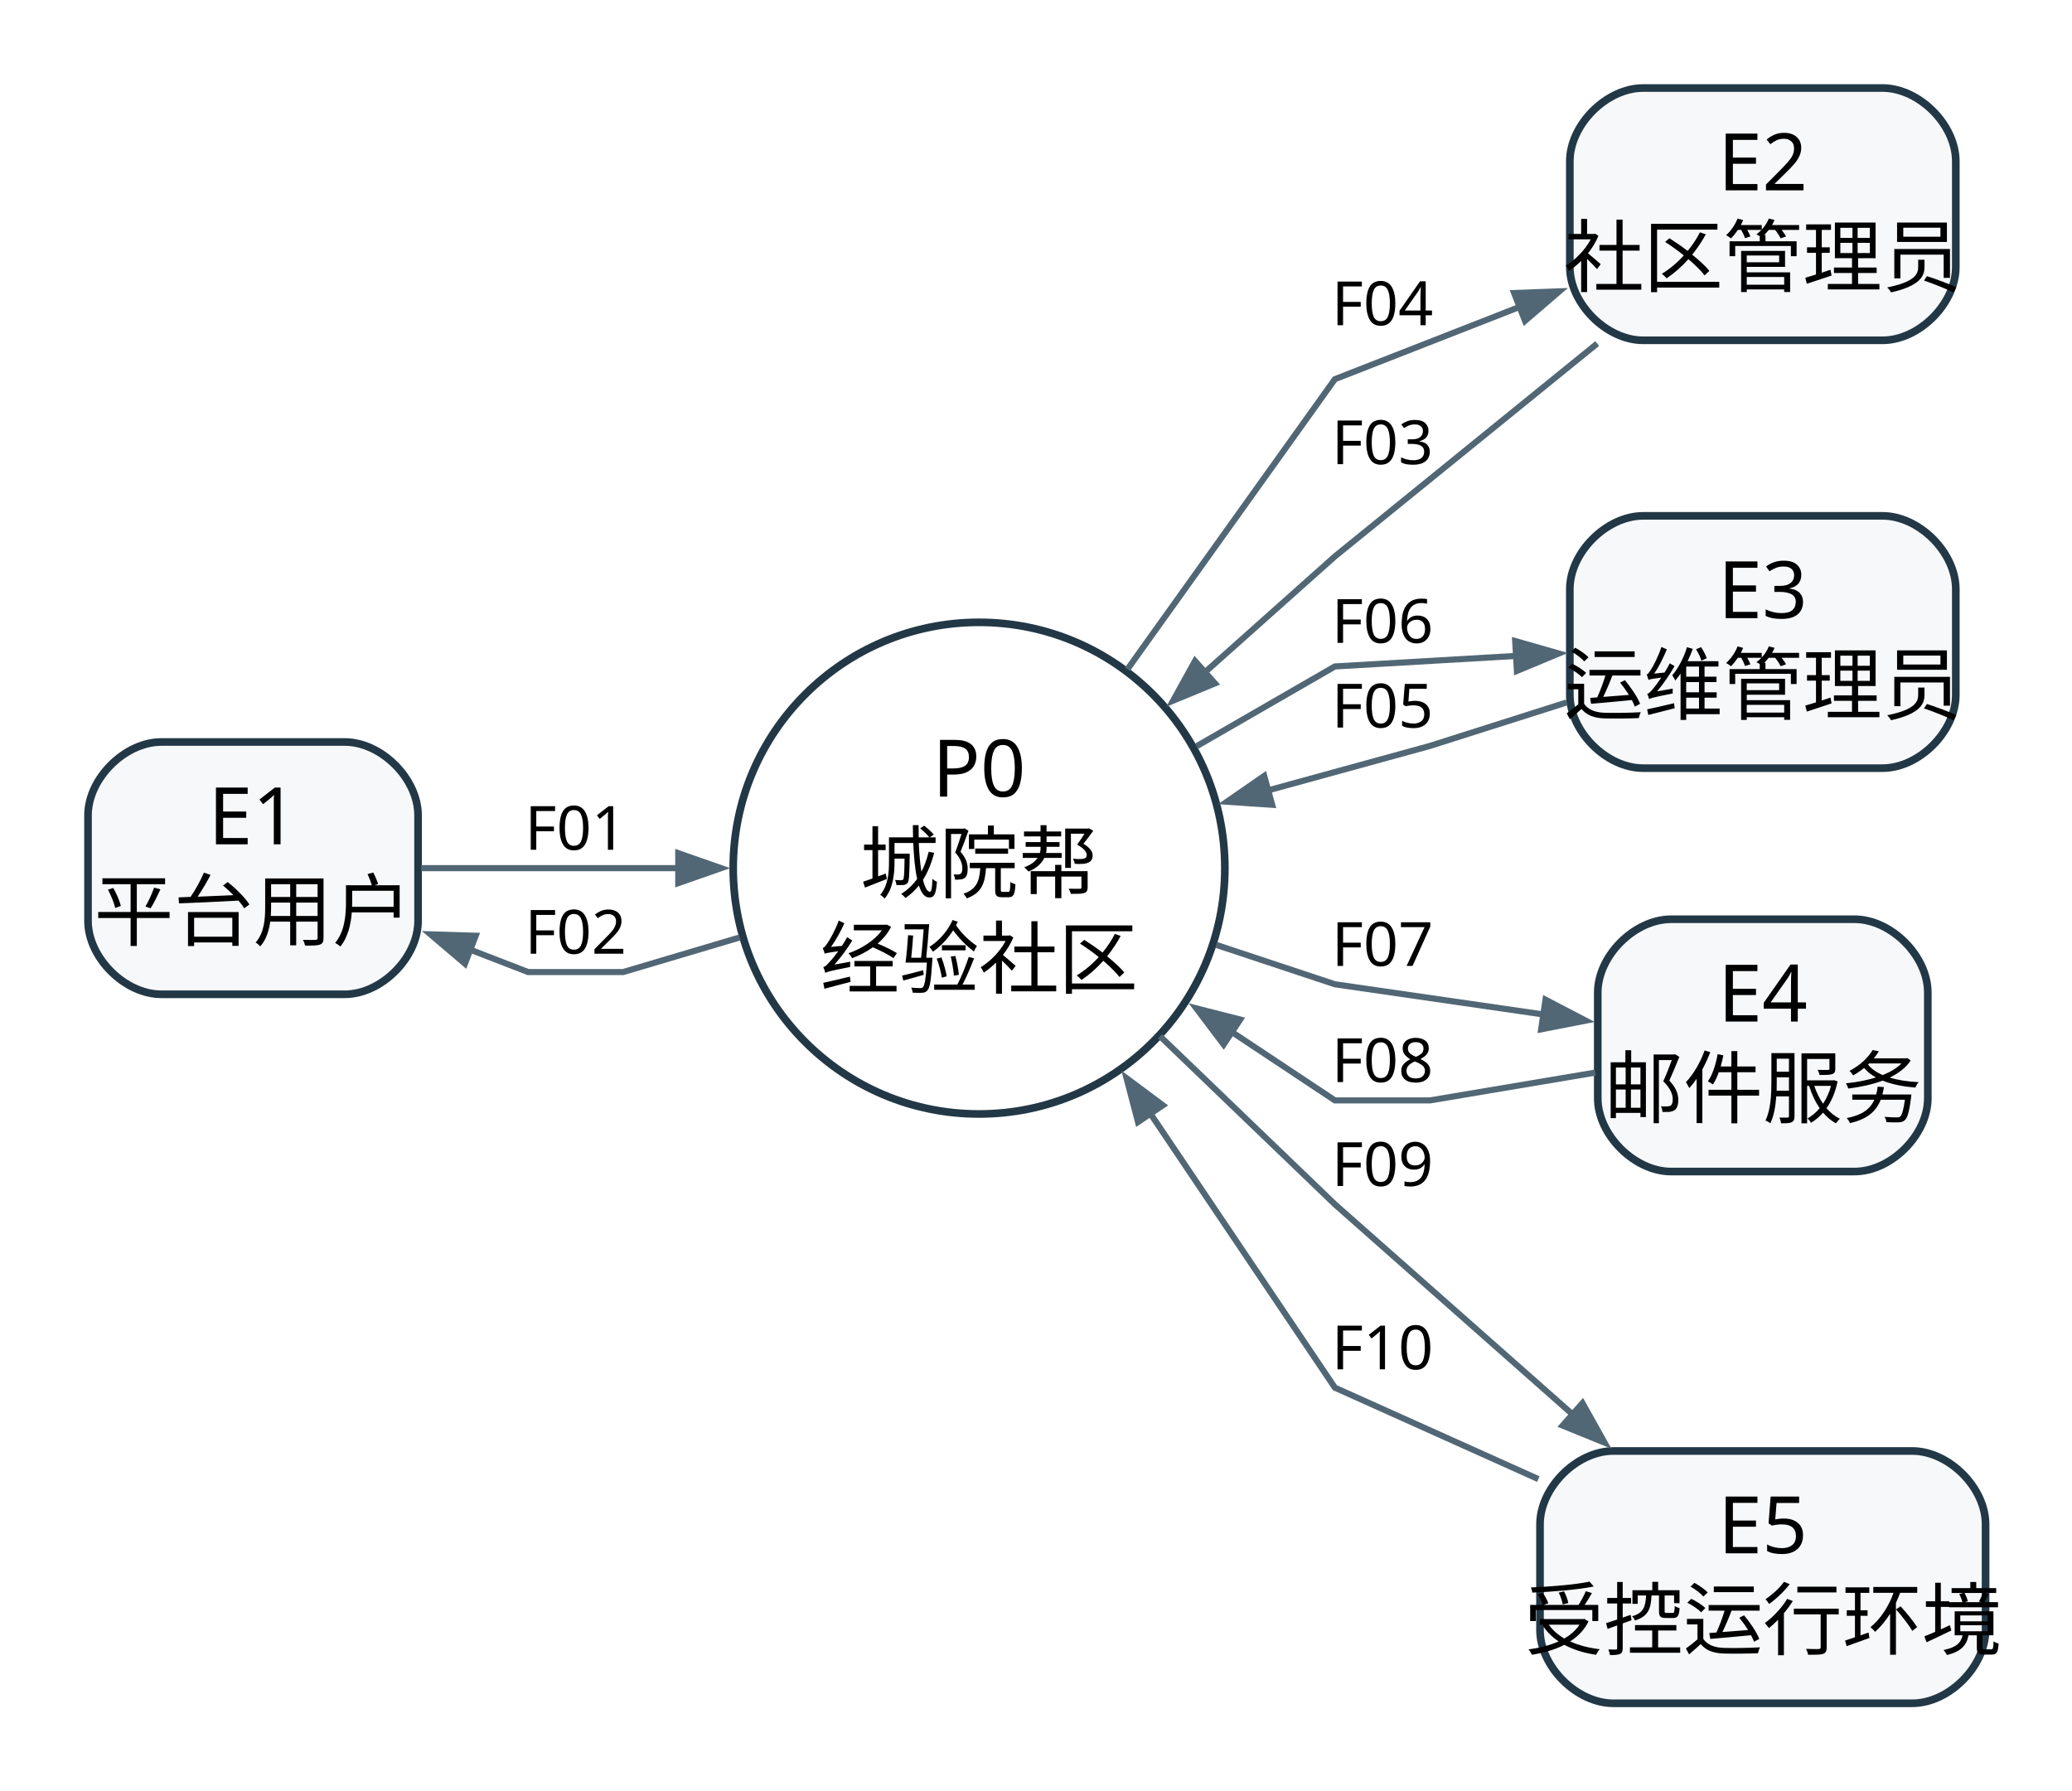
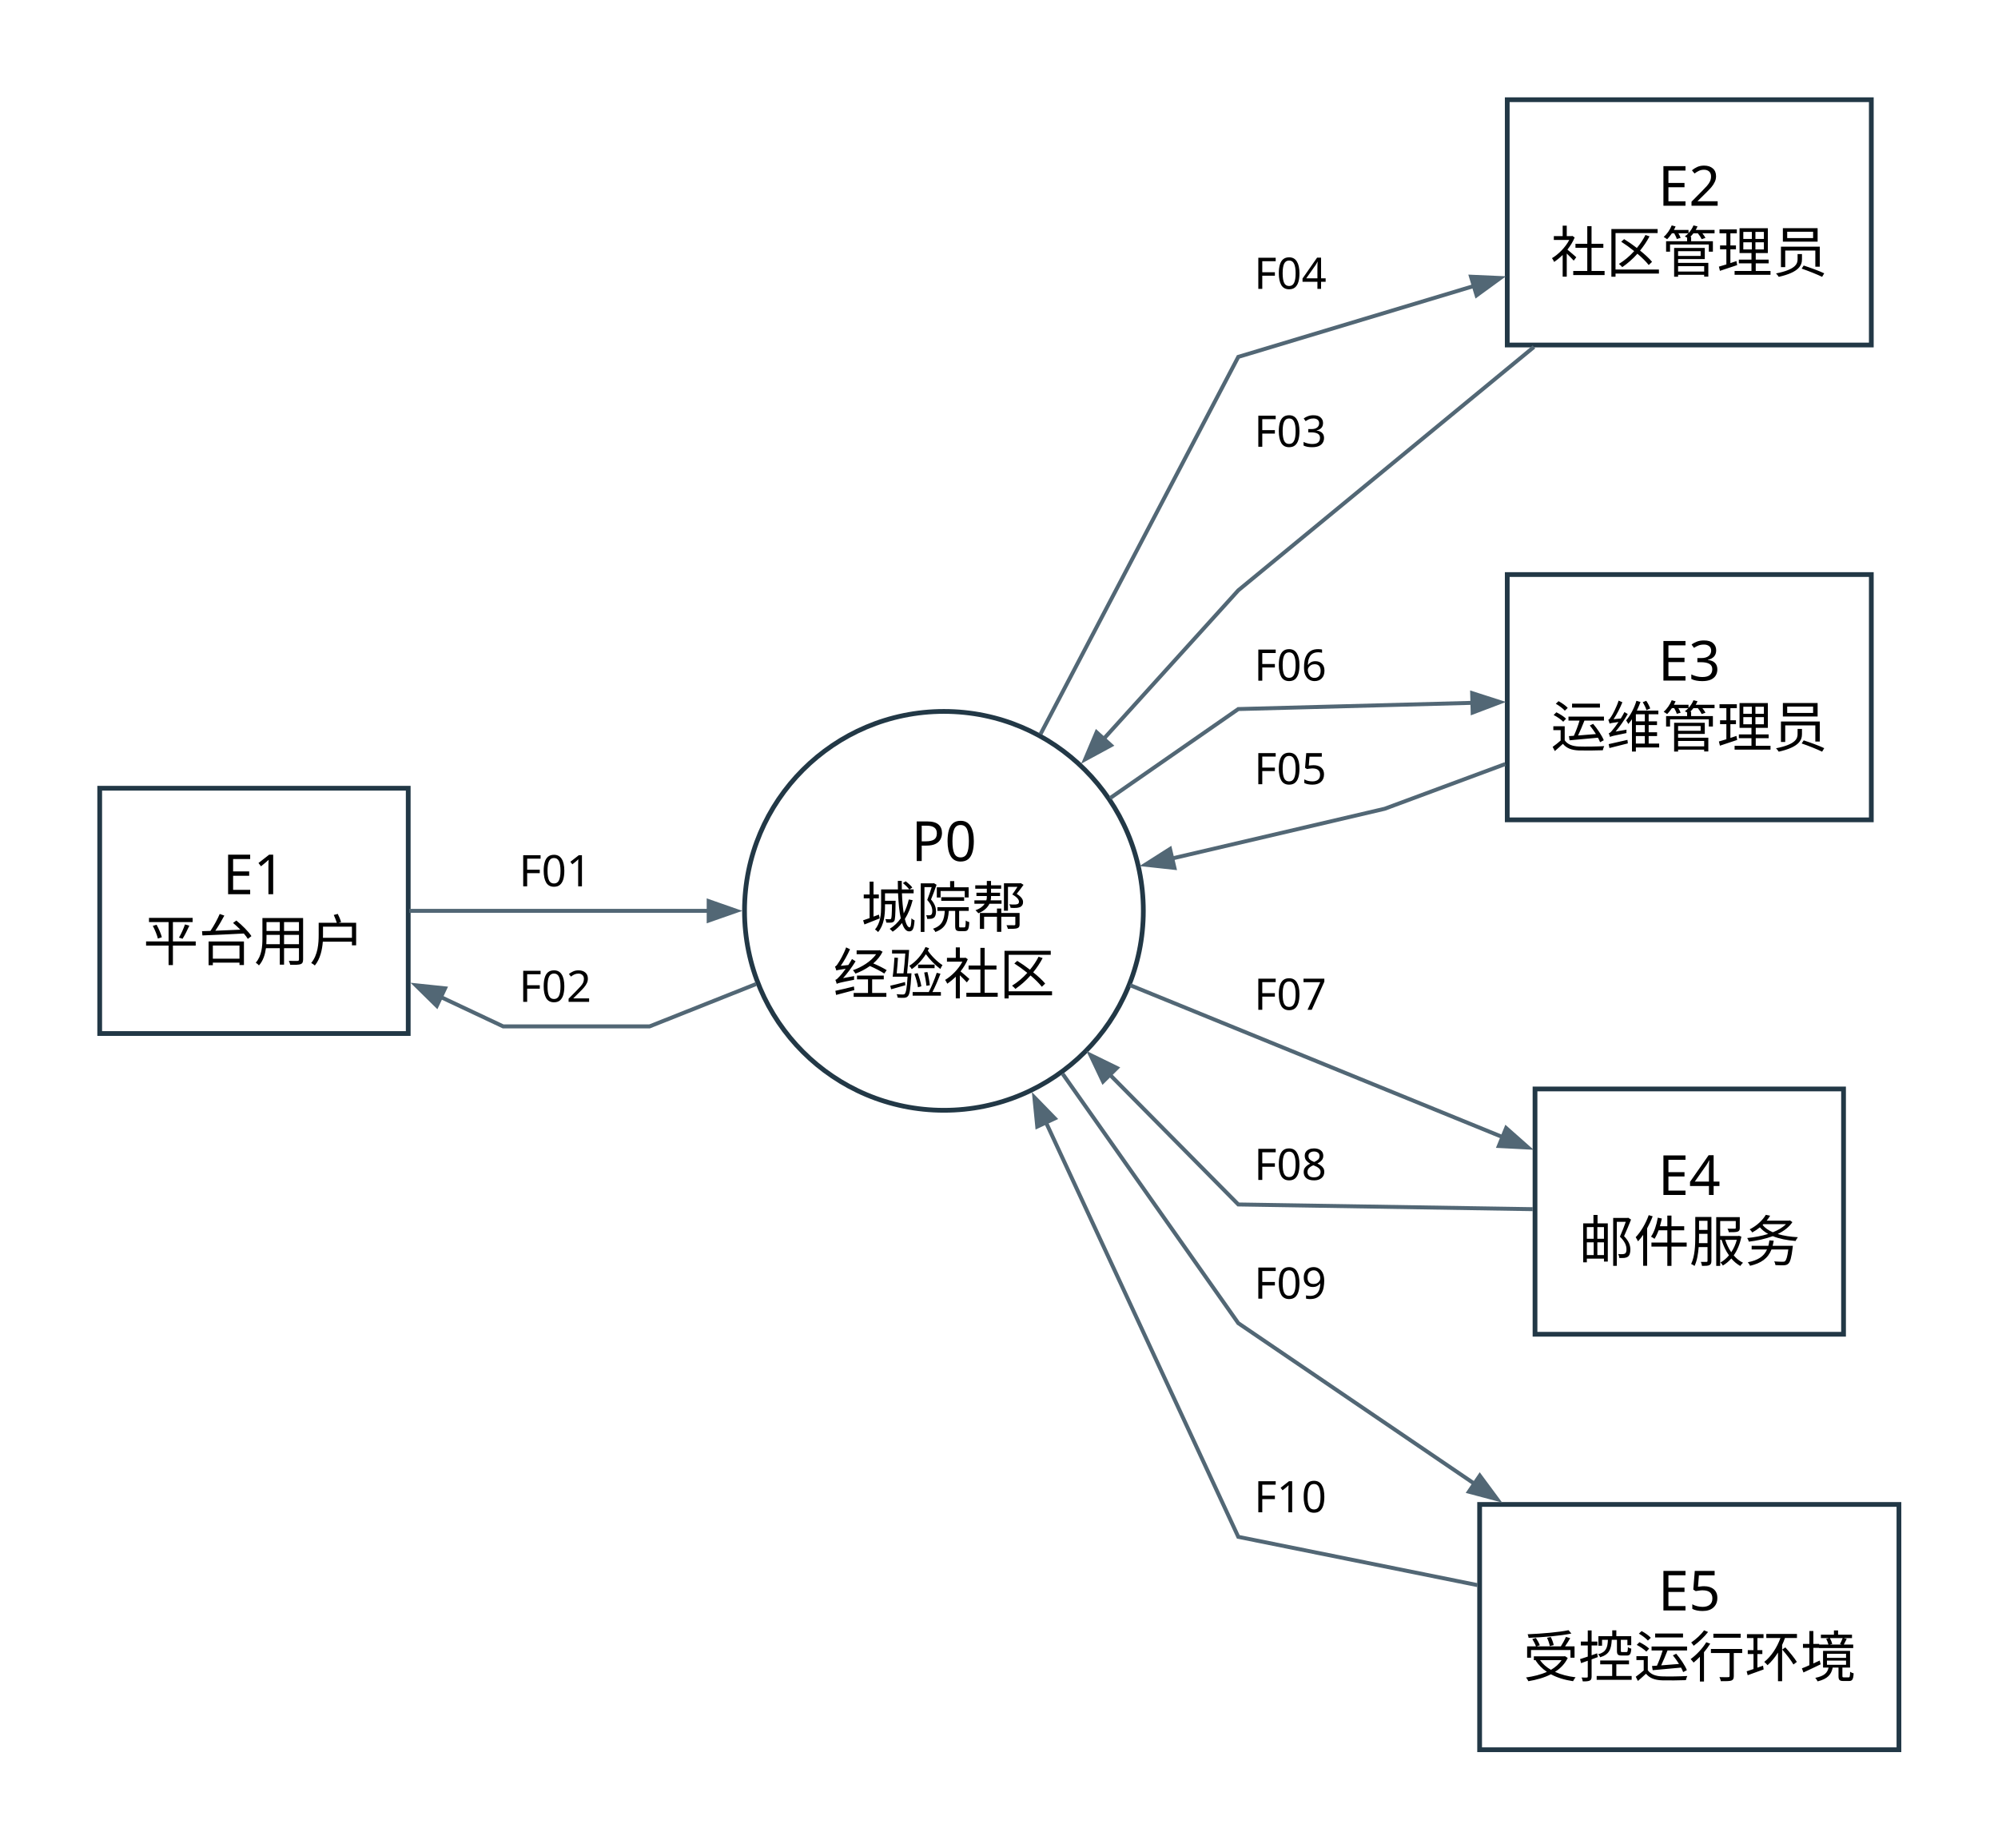
- <svg xmlns="http://www.w3.org/2000/svg" width="339pt" height="293pt" viewBox="0.00 0.00 339.00 293.00">
-   <g id="graph0" class="graph" transform="scale(1 1) rotate(0) translate(14.4 278.68)">
-     <polygon fill="white" stroke="none" points="-14.4,14.4 -14.4,-278.68 324.86,-278.68 324.86,14.4 -14.4,14.4" />
+ <svg xmlns="http://www.w3.org/2000/svg" width="505pt" height="467pt" viewBox="0.00 0.00 505.00 467.00">
+   <g id="graph0" class="graph" transform="scale(1 1) rotate(0) translate(25.2 442.19)">
+     <polygon fill="white" stroke="none" points="-25.2,25.2 -25.2,-442.19 479.96,-442.19 479.96,25.2 -25.2,25.2" />
    <g id="node1" class="node">
-       <path fill="#f6f8fa" stroke="#223846" stroke-width="1.25" d="M42,-157.28C42,-157.28 12,-157.28 12,-157.28 6,-157.28 0,-151.28 0,-145.28 0,-145.28 0,-128 0,-128 0,-122 6,-116 12,-116 12,-116 42,-116 42,-116 48,-116 54,-122 54,-128 54,-128 54,-145.28 54,-145.28 54,-151.28 48,-157.28 42,-157.28" />
-       <text xml:space="preserve" text-anchor="middle" x="27" y="-140.54" font-family="Microsoft YaHei" font-size="13.00">E1</text>
-       <text xml:space="preserve" text-anchor="middle" x="27" y="-124.94" font-family="Microsoft YaHei" font-size="13.00">平台用户</text>
+       <polygon fill="white" stroke="#223846" stroke-width="1.2" points="77.98,-242.99 0,-242.99 0,-181 77.98,-181 77.98,-242.99" />
+       <text xml:space="preserve" text-anchor="middle" x="38.99" y="-216.2" font-family="Microsoft YaHei" font-size="14.00">E1</text>
+       <text xml:space="preserve" text-anchor="middle" x="38.99" y="-199.4" font-family="Microsoft YaHei" font-size="14.00">平台用户</text>
    </g>
    <g id="node6" class="node">
-       <ellipse fill="white" stroke="#223846" stroke-width="1.25" cx="145.78" cy="-136.64" rx="40.22" ry="40.22" />
-       <text xml:space="preserve" text-anchor="middle" x="145.78" y="-148.34" font-family="Microsoft YaHei" font-size="13.00">P0</text>
-       <text xml:space="preserve" text-anchor="middle" x="145.78" y="-132.74" font-family="Microsoft YaHei" font-size="13.00">城院帮</text>
-       <text xml:space="preserve" text-anchor="middle" x="145.78" y="-117.14" font-family="Microsoft YaHei" font-size="13.00">经验社区</text>
+       <ellipse fill="white" stroke="#223846" stroke-width="1.2" cx="213.38" cy="-212" rx="50.4" ry="50.4" />
+       <text xml:space="preserve" text-anchor="middle" x="213.38" y="-224.6" font-family="Microsoft YaHei" font-size="14.00">P0</text>
+       <text xml:space="preserve" text-anchor="middle" x="213.38" y="-207.8" font-family="Microsoft YaHei" font-size="14.00">城院帮</text>
+       <text xml:space="preserve" text-anchor="middle" x="213.38" y="-191" font-family="Microsoft YaHei" font-size="14.00">经验社区</text>
    </g>
    <g id="edge1" class="edge">
-       <path fill="none" stroke="#526775" d="M54.5,-136.64C66.99,-136.64 82.28,-136.64 96.71,-136.64" />
-       <polygon fill="#526775" stroke="#526775" points="96.57,-139.09 103.57,-136.64 96.57,-134.19 96.57,-139.09" />
-       <text xml:space="preserve" text-anchor="middle" x="79.78" y="-139.64" font-family="Microsoft YaHei" font-size="10.00">F01</text>
+       <path fill="none" stroke="#526775" d="M78.25,-212C100.53,-212 129.07,-212 154.1,-212" />
+       <polygon fill="#526775" stroke="#526775" points="153.92,-214.45 160.92,-212 153.92,-209.55 153.92,-214.45" />
+       <text xml:space="preserve" text-anchor="start" x="105.98" y="-218.2" font-family="Microsoft YaHei" font-size="11.00">F01</text>
    </g>
    <g id="node2" class="node">
-       <path fill="#f6f8fa" stroke="#223846" stroke-width="1.25" d="M293.59,-264.28C293.59,-264.28 254.44,-264.28 254.44,-264.28 248.44,-264.28 242.44,-258.28 242.44,-252.28 242.44,-252.28 242.44,-235 242.44,-235 242.44,-229 248.44,-223 254.44,-223 254.44,-223 293.59,-223 293.59,-223 299.59,-223 305.59,-229 305.59,-235 305.59,-235 305.59,-252.28 305.59,-252.28 305.59,-258.28 299.59,-264.28 293.59,-264.28" />
-       <text xml:space="preserve" text-anchor="middle" x="274.01" y="-247.54" font-family="Microsoft YaHei" font-size="13.00">E2</text>
-       <text xml:space="preserve" text-anchor="middle" x="274.01" y="-231.94" font-family="Microsoft YaHei" font-size="13.00">社区管理员</text>
+       <polygon fill="white" stroke="#223846" stroke-width="1.2" points="447.78,-416.99 355.76,-416.99 355.76,-355 447.78,-355 447.78,-416.99" />
+       <text xml:space="preserve" text-anchor="middle" x="401.77" y="-390.2" font-family="Microsoft YaHei" font-size="14.00">E2</text>
+       <text xml:space="preserve" text-anchor="middle" x="401.77" y="-373.4" font-family="Microsoft YaHei" font-size="14.00">社区管理员</text>
    </g>
    <g id="edge3" class="edge">
-       <path fill="none" stroke="#526775" d="M246.92,-222.47C227.38,-206.61 204,-187.64 204,-187.64 204,-187.64 194.11,-178.82 182.55,-168.52" />
-       <polygon fill="#526775" stroke="#526775" points="184.38,-166.87 177.53,-164.04 181.12,-170.53 184.38,-166.87" />
-       <text xml:space="preserve" text-anchor="middle" x="211.78" y="-202.74" font-family="Microsoft YaHei" font-size="10.00">F03</text>
+       <path fill="none" stroke="#526775" d="M362.51,-354.51C329.73,-327.53 287.78,-293 287.78,-293 287.78,-293 271.01,-274.5 253.51,-255.18" />
+       <polygon fill="#526775" stroke="#526775" points="255.6,-253.84 249.08,-250.3 251.97,-257.13 255.6,-253.84" />
+       <text xml:space="preserve" text-anchor="start" x="291.78" y="-329.28" font-family="Microsoft YaHei" font-size="11.00">F03</text>
    </g>
    <g id="node3" class="node">
-       <path fill="#f6f8fa" stroke="#223846" stroke-width="1.25" d="M293.59,-194.28C293.59,-194.28 254.44,-194.28 254.44,-194.28 248.44,-194.28 242.44,-188.28 242.44,-182.28 242.44,-182.28 242.44,-165 242.44,-165 242.44,-159 248.44,-153 254.44,-153 254.44,-153 293.59,-153 293.59,-153 299.59,-153 305.59,-159 305.59,-165 305.59,-165 305.59,-182.28 305.59,-182.28 305.59,-188.28 299.59,-194.28 293.59,-194.28" />
-       <text xml:space="preserve" text-anchor="middle" x="274.01" y="-177.54" font-family="Microsoft YaHei" font-size="13.00">E3</text>
-       <text xml:space="preserve" text-anchor="middle" x="274.01" y="-161.94" font-family="Microsoft YaHei" font-size="13.00">运维管理员</text>
+       <polygon fill="white" stroke="#223846" stroke-width="1.2" points="447.78,-296.99 355.76,-296.99 355.76,-235 447.78,-235 447.78,-296.99" />
+       <text xml:space="preserve" text-anchor="middle" x="401.77" y="-270.2" font-family="Microsoft YaHei" font-size="14.00">E3</text>
+       <text xml:space="preserve" text-anchor="middle" x="401.77" y="-253.4" font-family="Microsoft YaHei" font-size="14.00">运维管理员</text>
    </g>
    <g id="edge5" class="edge">
-       <path fill="none" stroke="#526775" d="M241.92,-163.75C230.16,-160.01 219.56,-156.64 219.56,-156.64 219.56,-156.64 207.41,-153.3 193.03,-149.35" />
-       <polygon fill="#526775" stroke="#526775" points="193.74,-147 186.34,-147.51 192.44,-151.73 193.74,-147" />
-       <text xml:space="preserve" text-anchor="middle" x="211.78" y="-159.64" font-family="Microsoft YaHei" font-size="10.00">F05</text>
+       <path fill="none" stroke="#526775" d="M355.25,-249.1C339.06,-243.1 324.78,-237.8 324.78,-237.8 324.78,-237.8 298.01,-231.54 270.83,-225.19" />
+       <polygon fill="#526775" stroke="#526775" points="271.65,-222.86 264.27,-223.66 270.53,-227.64 271.65,-222.86" />
+       <text xml:space="preserve" text-anchor="start" x="291.78" y="-244" font-family="Microsoft YaHei" font-size="11.00">F05</text>
    </g>
    <g id="node4" class="node">
-       <path fill="#f6f8fa" stroke="#223846" stroke-width="1.25" d="M289.01,-128.28C289.01,-128.28 259.01,-128.28 259.01,-128.28 253.01,-128.28 247.01,-122.28 247.01,-116.28 247.01,-116.28 247.01,-99 247.01,-99 247.01,-93 253.01,-87 259.01,-87 259.01,-87 289.01,-87 289.01,-87 295.01,-87 301.01,-93 301.01,-99 301.01,-99 301.01,-116.28 301.01,-116.28 301.01,-122.28 295.01,-128.28 289.01,-128.28" />
-       <text xml:space="preserve" text-anchor="middle" x="274.01" y="-111.54" font-family="Microsoft YaHei" font-size="13.00">E4</text>
-       <text xml:space="preserve" text-anchor="middle" x="274.01" y="-95.94" font-family="Microsoft YaHei" font-size="13.00">邮件服务</text>
+       <polygon fill="white" stroke="#223846" stroke-width="1.2" points="440.76,-166.99 362.78,-166.99 362.78,-105 440.76,-105 440.76,-166.99" />
+       <text xml:space="preserve" text-anchor="middle" x="401.77" y="-140.2" font-family="Microsoft YaHei" font-size="14.00">E4</text>
+       <text xml:space="preserve" text-anchor="middle" x="401.77" y="-123.4" font-family="Microsoft YaHei" font-size="14.00">邮件服务</text>
    </g>
    <g id="edge8" class="edge">
-       <path fill="none" stroke="#526775" d="M246.6,-103.19C233.14,-100.93 219.56,-98.64 219.56,-98.64 219.56,-98.64 204,-98.64 204,-98.64 204,-98.64 196.51,-103.61 186.95,-109.96" />
-       <polygon fill="#526775" stroke="#526775" points="185.8,-107.78 181.33,-113.7 188.51,-111.87 185.8,-107.78" />
-       <text xml:space="preserve" text-anchor="middle" x="211.78" y="-101.64" font-family="Microsoft YaHei" font-size="10.00">F08</text>
+       <path fill="none" stroke="#526775" d="M362.2,-136.61C329.47,-137.13 287.78,-137.8 287.78,-137.8 287.78,-137.8 272.02,-153.72 255.11,-170.81" />
+       <polygon fill="#526775" stroke="#526775" points="253.6,-168.86 250.42,-175.56 257.09,-172.3 253.6,-168.86" />
+       <text xml:space="preserve" text-anchor="start" x="291.78" y="-144" font-family="Microsoft YaHei" font-size="11.00">F08</text>
    </g>
    <g id="node5" class="node">
-       <path fill="#f6f8fa" stroke="#223846" stroke-width="1.25" d="M298.46,-41.28C298.46,-41.28 249.56,-41.28 249.56,-41.28 243.56,-41.28 237.56,-35.28 237.56,-29.28 237.56,-29.28 237.56,-12 237.56,-12 237.56,-6 243.56,0 249.56,0 249.56,0 298.46,0 298.46,0 304.46,0 310.46,-6 310.46,-12 310.46,-12 310.46,-29.28 310.46,-29.28 310.46,-35.28 304.46,-41.28 298.46,-41.28" />
-       <text xml:space="preserve" text-anchor="middle" x="274.01" y="-24.54" font-family="Microsoft YaHei" font-size="13.00">E5</text>
-       <text xml:space="preserve" text-anchor="middle" x="274.01" y="-8.94" font-family="Microsoft YaHei" font-size="13.00">受控运行环境</text>
+       <polygon fill="white" stroke="#223846" stroke-width="1.2" points="454.76,-61.99 348.78,-61.99 348.78,0 454.76,0 454.76,-61.99" />
+       <text xml:space="preserve" text-anchor="middle" x="401.77" y="-35.2" font-family="Microsoft YaHei" font-size="14.00">E5</text>
+       <text xml:space="preserve" text-anchor="middle" x="401.77" y="-18.4" font-family="Microsoft YaHei" font-size="14.00">受控运行环境</text>
    </g>
    <g id="edge10" class="edge">
-       <path fill="none" stroke="#526775" d="M237.29,-36.68C220.46,-44.25 204,-51.64 204,-51.64 204,-51.64 188.51,-74.66 173.64,-96.74" />
-       <polygon fill="#526775" stroke="#526775" points="171.79,-95.1 169.91,-102.28 175.86,-97.84 171.79,-95.1" />
-       <text xml:space="preserve" text-anchor="middle" x="211.78" y="-54.64" font-family="Microsoft YaHei" font-size="10.00">F10</text>
+       <path fill="none" stroke="#526775" d="M348.24,-41.6C318.73,-47.55 287.78,-53.8 287.78,-53.8 287.78,-53.8 260.42,-112.77 239.1,-158.7" />
+       <polygon fill="#526775" stroke="#526775" points="236.97,-157.48 236.24,-164.87 241.41,-159.55 236.97,-157.48" />
+       <text xml:space="preserve" text-anchor="start" x="291.78" y="-60" font-family="Microsoft YaHei" font-size="11.00">F10</text>
    </g>
    <g id="edge2" class="edge">
-       <path fill="none" stroke="#526775" d="M106.62,-125.3C96.12,-122.18 87.56,-119.64 87.56,-119.64 87.56,-119.64 72,-119.64 72,-119.64 72,-119.64 67.98,-121.19 62.38,-123.36" />
-       <polygon fill="#526775" stroke="#526775" points="61.67,-121.01 56.02,-125.81 63.43,-125.58 61.67,-121.01" />
-       <text xml:space="preserve" text-anchor="middle" x="79.78" y="-122.64" font-family="Microsoft YaHei" font-size="10.00">F02</text>
+       <path fill="none" stroke="#526775" d="M165.89,-193.5C151.32,-187.71 138.98,-182.8 138.98,-182.8 138.98,-182.8 101.98,-182.8 101.98,-182.8 101.98,-182.8 95.23,-185.97 86.2,-190.23" />
+       <polygon fill="#526775" stroke="#526775" points="85.2,-187.99 79.91,-193.19 87.29,-192.42 85.2,-187.99" />
+       <text xml:space="preserve" text-anchor="start" x="105.98" y="-189" font-family="Microsoft YaHei" font-size="11.00">F02</text>
    </g>
    <g id="edge4" class="edge">
-       <path fill="none" stroke="#526775" d="M170.06,-169.18C185.9,-191.33 204,-216.64 204,-216.64 204,-216.64 218.6,-222.35 234.37,-228.52" />
-       <polygon fill="#526775" stroke="#526775" points="233.32,-230.74 240.73,-231.01 235.11,-226.18 233.32,-230.74" />
-       <text xml:space="preserve" text-anchor="middle" x="211.78" y="-225.47" font-family="Microsoft YaHei" font-size="10.00">F04</text>
+       <path fill="none" stroke="#526775" d="M237.8,-256.68C259.28,-297.65 287.78,-352 287.78,-352 287.78,-352 318.32,-361.19 347.65,-370.01" />
+       <polygon fill="#526775" stroke="#526775" points="346.6,-372.26 354.01,-371.93 348.01,-367.56 346.6,-372.26" />
+       <text xml:space="preserve" text-anchor="start" x="291.78" y="-369.19" font-family="Microsoft YaHei" font-size="11.00">F04</text>
    </g>
    <g id="edge6" class="edge">
-       <path fill="none" stroke="#526775" d="M181.39,-156.6C193.44,-163.55 204,-169.64 204,-169.64 204,-169.64 218.33,-170.47 233.94,-171.38" />
-       <polygon fill="#526775" stroke="#526775" points="233.5,-173.8 240.63,-171.76 233.78,-168.91 233.5,-173.8" />
-       <text xml:space="preserve" text-anchor="middle" x="211.78" y="-173.5" font-family="Microsoft YaHei" font-size="10.00">F06</text>
+       <path fill="none" stroke="#526775" d="M255.37,-240.48C272.18,-252.16 287.78,-263 287.78,-263 287.78,-263 318.06,-263.8 347.28,-264.58" />
+       <polygon fill="#526775" stroke="#526775" points="346.89,-267.02 353.95,-264.75 347.02,-262.12 346.89,-267.02" />
+       <text xml:space="preserve" text-anchor="start" x="291.78" y="-270.17" font-family="Microsoft YaHei" font-size="11.00">F06</text>
    </g>
    <g id="edge7" class="edge">
-       <path fill="none" stroke="#526775" d="M184.63,-124.07C195.27,-120.54 204,-117.64 204,-117.64 204,-117.64 221.04,-115.17 238.18,-112.69" />
-       <polygon fill="#526775" stroke="#526775" points="238.46,-115.12 245.03,-111.69 237.75,-110.27 238.46,-115.12" />
-       <text xml:space="preserve" text-anchor="middle" x="211.78" y="-120.64" font-family="Microsoft YaHei" font-size="10.00">F07</text>
+       <path fill="none" stroke="#526775" d="M260.45,-193.21C289.13,-181.52 325.88,-166.53 354.58,-154.83" />
+       <polygon fill="#526775" stroke="#526775" points="355.48,-157.11 361.04,-152.19 353.63,-152.57 355.48,-157.11" />
+       <text xml:space="preserve" text-anchor="start" x="291.78" y="-187" font-family="Microsoft YaHei" font-size="11.00">F07</text>
    </g>
    <g id="edge9" class="edge">
-       <path fill="none" stroke="#526775" d="M175.39,-109.14C189.7,-95.39 204,-81.64 204,-81.64 204,-81.64 224.42,-63.59 243.05,-47.13" />
-       <polygon fill="#526775" stroke="#526775" points="244.51,-49.11 248.13,-42.64 241.26,-45.44 244.51,-49.11" />
-       <text xml:space="preserve" text-anchor="middle" x="211.78" y="-84.64" font-family="Microsoft YaHei" font-size="10.00">F09</text>
+       <path fill="none" stroke="#526775" d="M243.39,-170.81C263.9,-141.69 287.78,-107.8 287.78,-107.8 287.78,-107.8 318.21,-87.11 347.48,-67.21" />
+       <polygon fill="#526775" stroke="#526775" points="348.82,-69.27 353.23,-63.31 346.07,-65.21 348.82,-69.27" />
+       <text xml:space="preserve" text-anchor="start" x="291.78" y="-114" font-family="Microsoft YaHei" font-size="11.00">F09</text>
    </g>
  </g>
</svg>
